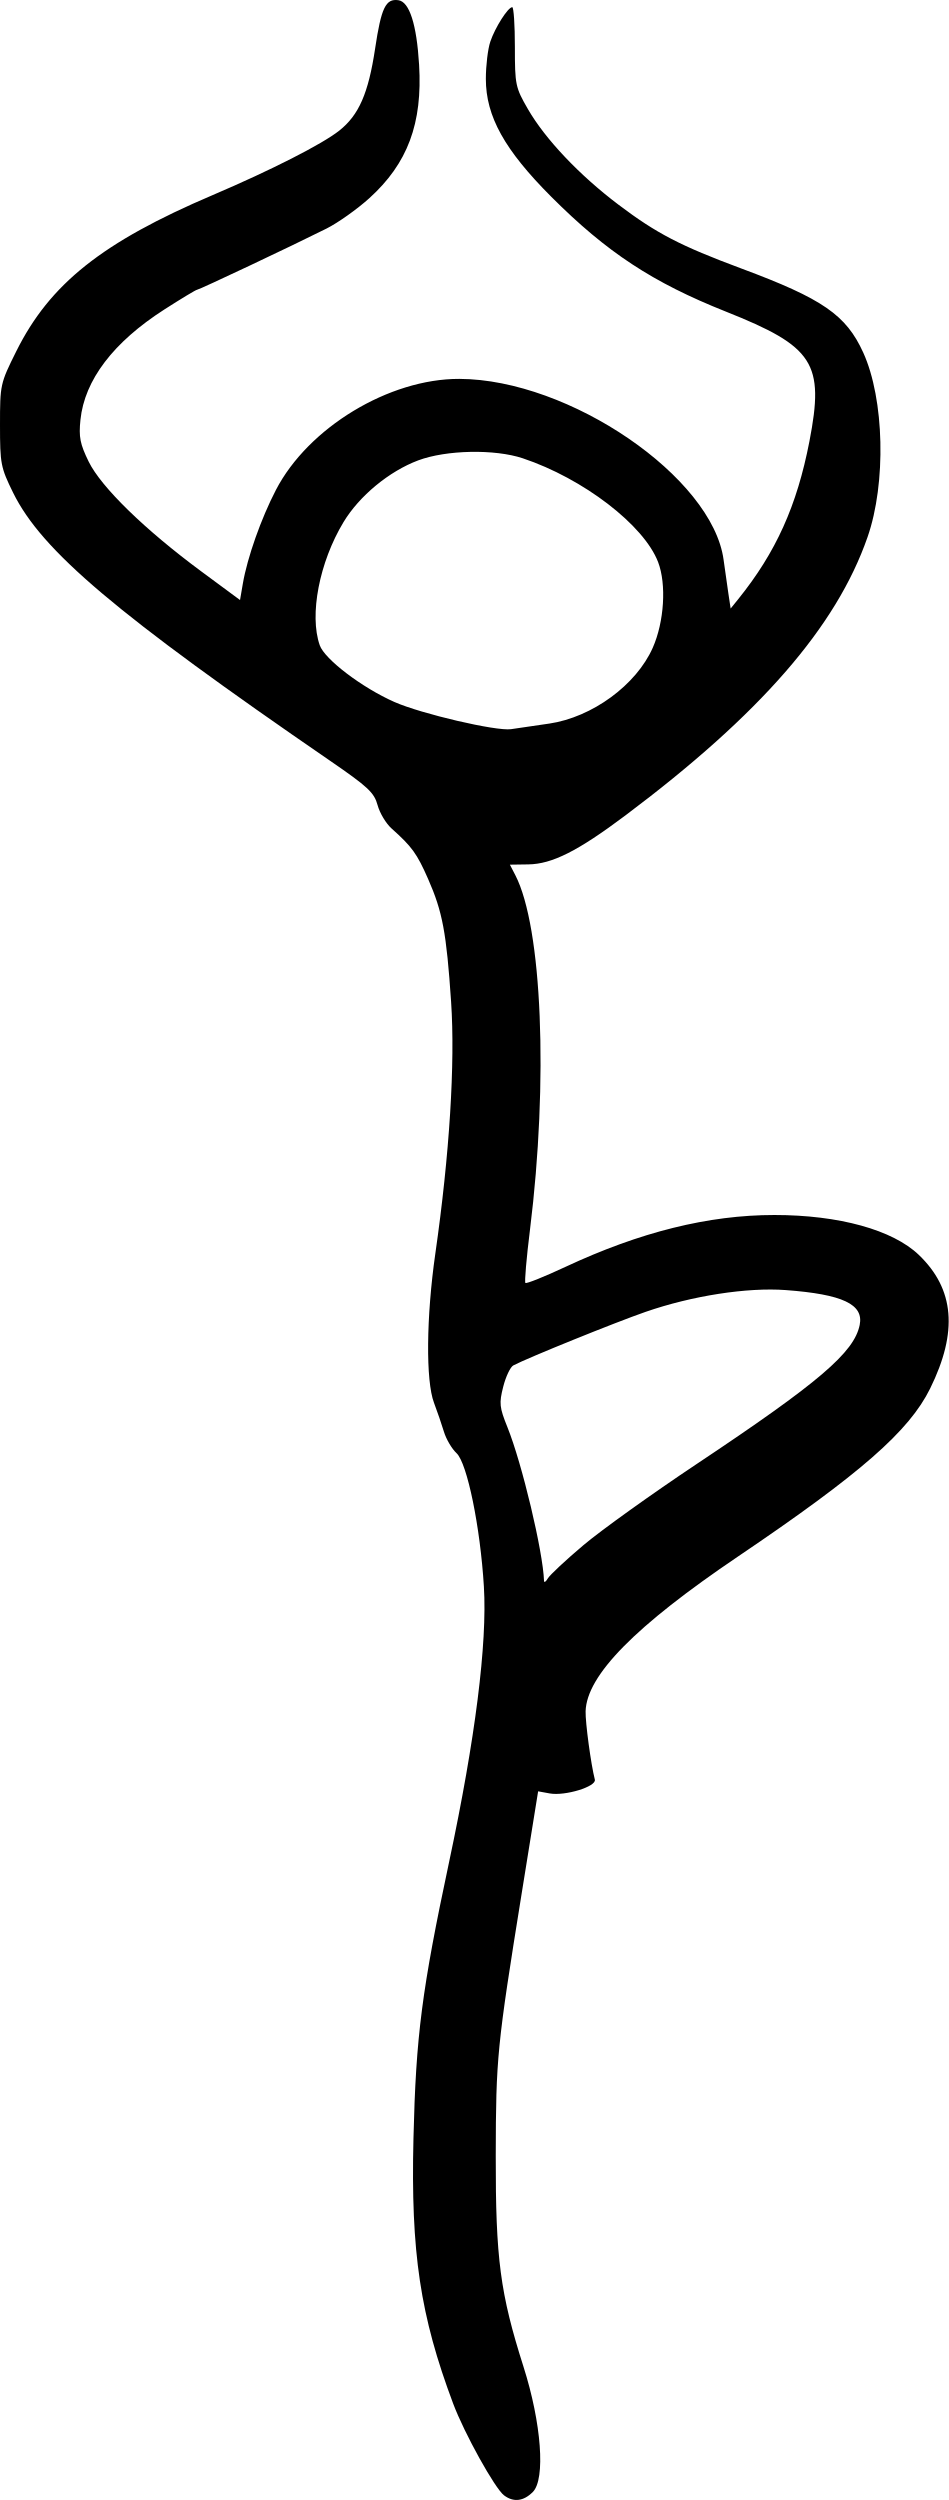
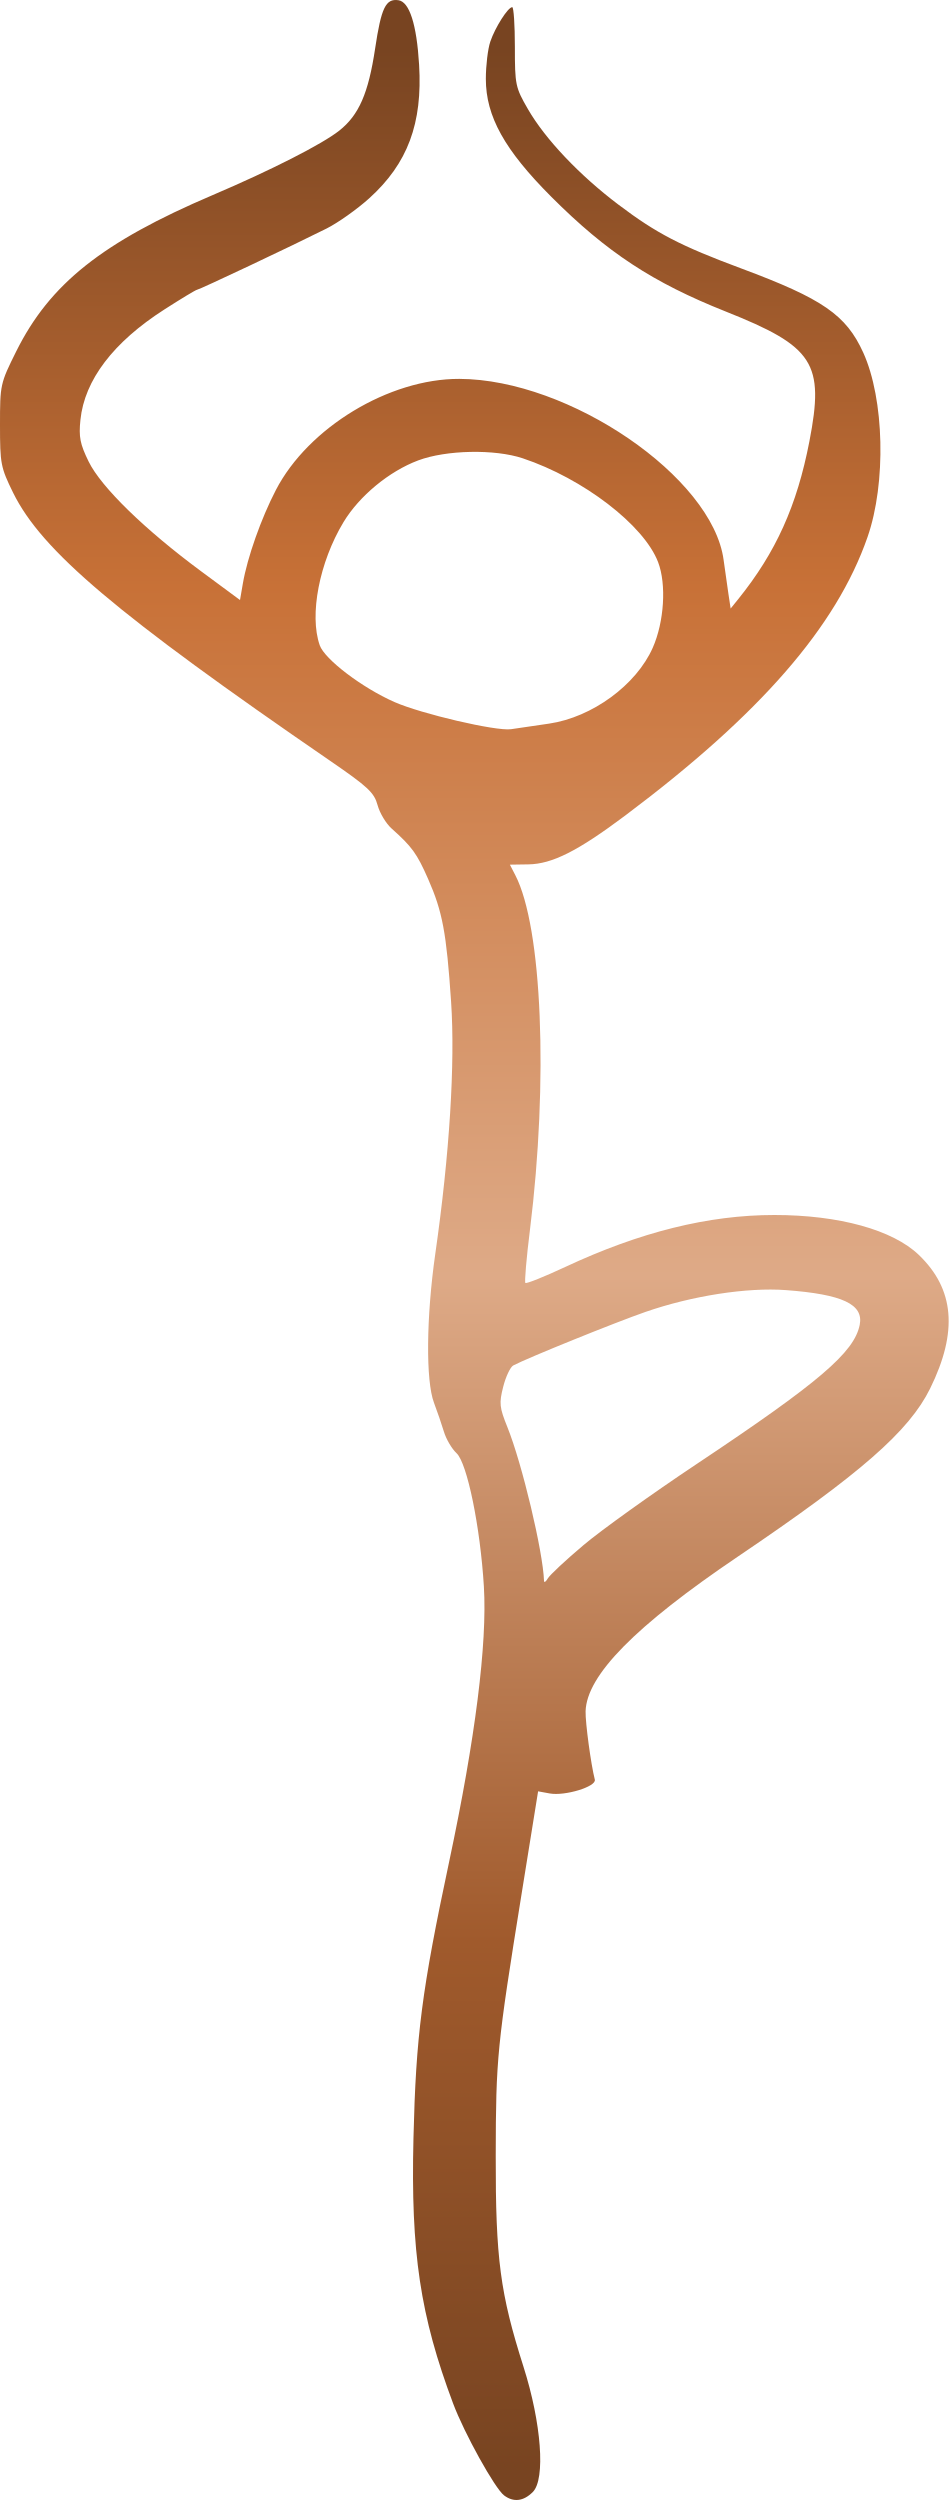
- <svg xmlns="http://www.w3.org/2000/svg" width="80.32mm" height="211.667mm" viewBox="0 0 80.32 211.667" version="1.1" id="svg1" xml:space="preserve">
-   <defs id="defs1" />
-   <g id="layer1" transform="translate(304.2124,-39.78244)">
-     <path d="m -261.532,251.061 c -0.778,-0.584 -3.365,-5.247 -4.313,-7.774 -2.794,-7.449 -3.594,-12.795 -3.361,-22.462 0.209,-8.695 0.703,-12.517 3.027,-23.44 2.209,-10.383 3.227,-18.446 2.936,-23.266 -0.304,-5.046 -1.414,-10.465 -2.316,-11.301 -0.397,-0.368 -0.877,-1.184 -1.067,-1.813 -0.19,-0.629 -0.569,-1.734 -0.842,-2.455 -0.704,-1.857 -0.656,-7.261 0.112,-12.619 1.205,-8.404 1.689,-16.123 1.337,-21.327 -0.397,-5.873 -0.725,-7.625 -1.947,-10.403 -0.946,-2.151 -1.363,-2.727 -3.093,-4.273 -0.473,-0.422 -1.006,-1.314 -1.186,-1.982 -0.284,-1.054 -0.812,-1.547 -4.02,-3.751 -18.094,-12.433 -24.419,-17.782 -26.836,-22.695 -1.051,-2.136 -1.111,-2.446 -1.111,-5.731 0,-3.419 0.019,-3.515 1.372,-6.233 2.842,-5.717 7.28,-9.249 16.634,-13.236 4.937,-2.105 9.271,-4.311 10.718,-5.458 1.662,-1.317 2.467,-3.159 3.036,-6.952 0.518,-3.458 0.897,-4.243 1.97,-4.09 0.935,0.134 1.547,2.041 1.753,5.464 0.299,4.972 -0.968,8.365 -4.223,11.307 -1.024,0.925 -2.65,2.078 -3.614,2.563 -2.831,1.422 -10.788,5.183 -10.966,5.183 -0.09,0 -1.334,0.75 -2.763,1.667 -4.322,2.773 -6.759,5.976 -7.106,9.342 -0.151,1.46 -0.035,2.045 0.697,3.543 1.054,2.154 4.755,5.761 9.536,9.294 l 3.278,2.422 0.239,-1.394 c 0.377,-2.202 1.544,-5.505 2.799,-7.925 2.737,-5.279 9.581,-9.423 15.528,-9.404 9.322,0.031 21.433,8.322 22.376,15.318 0.115,0.856 0.297,2.134 0.403,2.841 l 0.194,1.285 0.64,-0.793 c 3.193,-3.96 4.973,-7.905 6.029,-13.359 1.283,-6.631 0.386,-8.024 -7.084,-10.994 -6.188,-2.461 -10.08,-5.02 -14.766,-9.712 -3.964,-3.969 -5.545,-6.817 -5.545,-9.988 0,-1.121 0.17,-2.539 0.378,-3.152 0.41,-1.209 1.497,-2.917 1.857,-2.917 0.123,0 0.223,1.512 0.223,3.36 0,3.221 0.046,3.439 1.11,5.28 1.466,2.537 4.358,5.587 7.662,8.082 3.228,2.438 5.239,3.481 10.409,5.405 6.878,2.559 8.864,3.93 10.314,7.118 1.789,3.936 1.955,11.045 0.365,15.617 -2.642,7.597 -9.089,15.008 -20.508,23.573 -4.015,3.012 -6.197,4.113 -8.209,4.142 l -1.566,0.023 0.462,0.893 c 2.269,4.39 2.806,17.401 1.24,30.012 -0.298,2.396 -0.472,4.425 -0.389,4.509 0.084,0.084 1.6,-0.524 3.37,-1.351 6.34,-2.963 12.128,-4.401 17.715,-4.401 5.464,0 10.012,1.256 12.224,3.376 3.02,2.895 3.328,6.506 0.962,11.31 -1.781,3.618 -5.889,7.21 -16.279,14.234 -8.695,5.878 -12.804,10.053 -12.894,13.1 -0.027,0.943 0.454,4.511 0.782,5.784 0.151,0.587 -2.523,1.406 -3.819,1.17 l -0.983,-0.179 -1.389,8.624 c -2.095,13.01 -2.185,13.923 -2.199,22.226 -0.015,8.72 0.372,11.654 2.348,17.863 1.523,4.784 1.875,9.524 0.789,10.611 -0.789,0.789 -1.628,0.889 -2.429,0.288 z m 6.724,-80.46 c 1.491,-1.258 5.808,-4.352 9.594,-6.875 10.34,-6.89 13.323,-9.436 13.79,-11.768 0.349,-1.744 -1.443,-2.589 -6.251,-2.948 -3.275,-0.244 -7.943,0.48 -11.881,1.845 -2.538,0.879 -9.98,3.892 -11.194,4.532 -0.252,0.133 -0.638,0.944 -0.856,1.803 -0.357,1.407 -0.322,1.745 0.355,3.426 1.238,3.071 3.014,10.529 3.099,13.01 0.008,0.18 0.151,0.088 0.322,-0.204 0.171,-0.293 1.531,-1.562 3.022,-2.821 z m -2.903,-69.554 c 3.643,-0.539 7.372,-3.271 8.766,-6.422 0.971,-2.195 1.17,-5.374 0.453,-7.25 -1.198,-3.137 -6.342,-7.082 -11.463,-8.792 -2.371,-0.791 -6.476,-0.709 -8.846,0.177 -2.462,0.921 -4.996,3.016 -6.332,5.236 -2.044,3.395 -2.903,7.851 -2.009,10.416 0.413,1.184 3.582,3.594 6.317,4.803 2.27,1.004 8.615,2.484 9.878,2.304 0.541,-0.077 1.997,-0.29 3.235,-0.473 z" style="fill:#000000;stroke-width:3.871" id="path1-6" />
-   </g>
+ <svg xmlns="http://www.w3.org/2000/svg" xmlns:xlink="http://www.w3.org/1999/xlink" width="303.571" height="800" viewBox="0 0 80.32 211.667" version="1.1" id="svg1">
+   <defs id="defs1">
+     <linearGradient id="linearGradient1">
+       <stop style="stop-color:#784421;stop-opacity:1" offset="0" id="stop1" />
+       <stop style="stop-color:#c87137;stop-opacity:1" offset="0.222" id="stop4" />
+       <stop style="stop-color:#deaa87;stop-opacity:1" offset="0.507" id="stop3" />
+       <stop style="stop-color:#a05a2c;stop-opacity:1" offset="0.782" id="stop5" />
+       <stop style="stop-color:#784421;stop-opacity:1" offset="1" id="stop2" />
+     </linearGradient>
+     <linearGradient xlink:href="#linearGradient1" id="linearGradient2" x1="37.706" y1="4.222" x2="37.706" y2="208.999" gradientUnits="userSpaceOnUse" />
+   </defs>
+   <path d="M42.68 211.279c-.777-.584-3.365-5.247-4.313-7.775-2.794-7.448-3.594-12.794-3.361-22.462.21-8.695.703-12.517 3.027-23.44 2.209-10.383 3.226-18.446 2.936-23.266-.304-5.046-1.414-10.465-2.316-11.3-.397-.369-.877-1.185-1.067-1.814-.19-.63-.569-1.734-.842-2.455-.704-1.857-.656-7.26.112-12.619 1.205-8.405 1.69-16.123 1.337-21.327-.397-5.873-.725-7.625-1.946-10.403-.946-2.151-1.363-2.727-3.094-4.272-.472-.422-1.006-1.314-1.186-1.982-.284-1.054-.812-1.547-4.02-3.751C9.854 51.98 3.53 46.63 1.111 41.718.061 39.58 0 39.27 0 35.987c0-3.42.02-3.515 1.372-6.234 2.842-5.717 7.28-9.248 16.635-13.236 4.937-2.104 9.271-4.311 10.718-5.457 1.663-1.317 2.467-3.16 3.036-6.953.518-3.457.897-4.242 1.97-4.089.935.134 1.547 2.04 1.753 5.464.299 4.972-.968 8.365-4.223 11.307-1.024.925-2.65 2.078-3.615 2.562-2.83 1.423-10.787 5.183-10.966 5.183-.09 0-1.334.75-2.763 1.668-4.323 2.772-6.76 5.975-7.107 9.342-.15 1.46-.034 2.045.698 3.542 1.054 2.154 4.754 5.761 9.536 9.294l3.277 2.422.24-1.394c.377-2.201 1.544-5.505 2.799-7.925 2.737-5.279 9.58-9.424 15.528-9.404 9.321.03 21.433 8.321 22.376 15.318.115.856.297 2.134.403 2.841l.194 1.285.64-.793c3.192-3.96 4.973-7.905 6.028-13.36 1.284-6.63.386-8.024-7.083-10.994-6.189-2.46-10.08-5.02-14.766-9.712-3.964-3.969-5.545-6.817-5.545-9.988 0-1.12.17-2.539.378-3.152.41-1.209 1.497-2.917 1.856-2.917.123 0 .224 1.512.224 3.36 0 3.221.045 3.439 1.11 5.28 1.465 2.536 4.357 5.587 7.661 8.082 3.228 2.437 5.239 3.481 10.41 5.405 6.877 2.56 8.864 3.93 10.313 7.118 1.789 3.936 1.955 11.045.365 15.617-2.641 7.596-9.089 15.008-20.508 23.573-4.015 3.012-6.196 4.113-8.209 4.142l-1.565.024.461.893c2.27 4.39 2.807 17.4 1.24 30.012-.298 2.396-.472 4.425-.389 4.509.084.084 1.6-.524 3.37-1.35 6.34-2.964 12.128-4.402 17.715-4.402 5.464 0 10.012 1.256 12.224 3.377 3.02 2.895 3.328 6.505.962 11.31-1.78 3.618-5.888 7.21-16.279 14.234-8.694 5.879-12.804 10.053-12.894 13.1-.027.943.454 4.512.782 5.785.15.586-2.523 1.406-3.82 1.17l-.983-.18-1.388 8.625c-2.095 13.01-2.185 13.923-2.199 22.227-.015 8.72.372 11.653 2.349 17.863 1.522 4.784 1.875 9.524.789 10.61-.79.79-1.629.889-2.43.288zm6.724-80.46c1.49-1.259 5.808-4.352 9.594-6.875 10.34-6.89 13.323-9.436 13.79-11.767.348-1.744-1.444-2.59-6.252-2.948-3.275-.244-7.942.48-11.88 1.845-2.538.88-9.98 3.892-11.195 4.532-.252.133-.637.944-.855 1.802-.358 1.407-.322 1.745.355 3.427 1.238 3.07 3.014 10.528 3.099 13.01.008.18.151.087.322-.205.17-.293 1.53-1.562 3.022-2.82zM46.5 61.265c3.643-.539 7.372-3.27 8.766-6.421.971-2.195 1.17-5.374.453-7.25-1.198-3.137-6.342-7.082-11.463-8.792-2.371-.791-6.476-.709-8.846.178-2.462.921-4.995 3.016-6.332 5.236-2.043 3.395-2.902 7.85-2.008 10.416.413 1.184 3.582 3.594 6.317 4.803 2.27 1.004 8.615 2.484 9.878 2.304.54-.077 1.997-.29 3.235-.474z" id="path1" style="fill-opacity:1;fill:url(#linearGradient2)" />
</svg>
